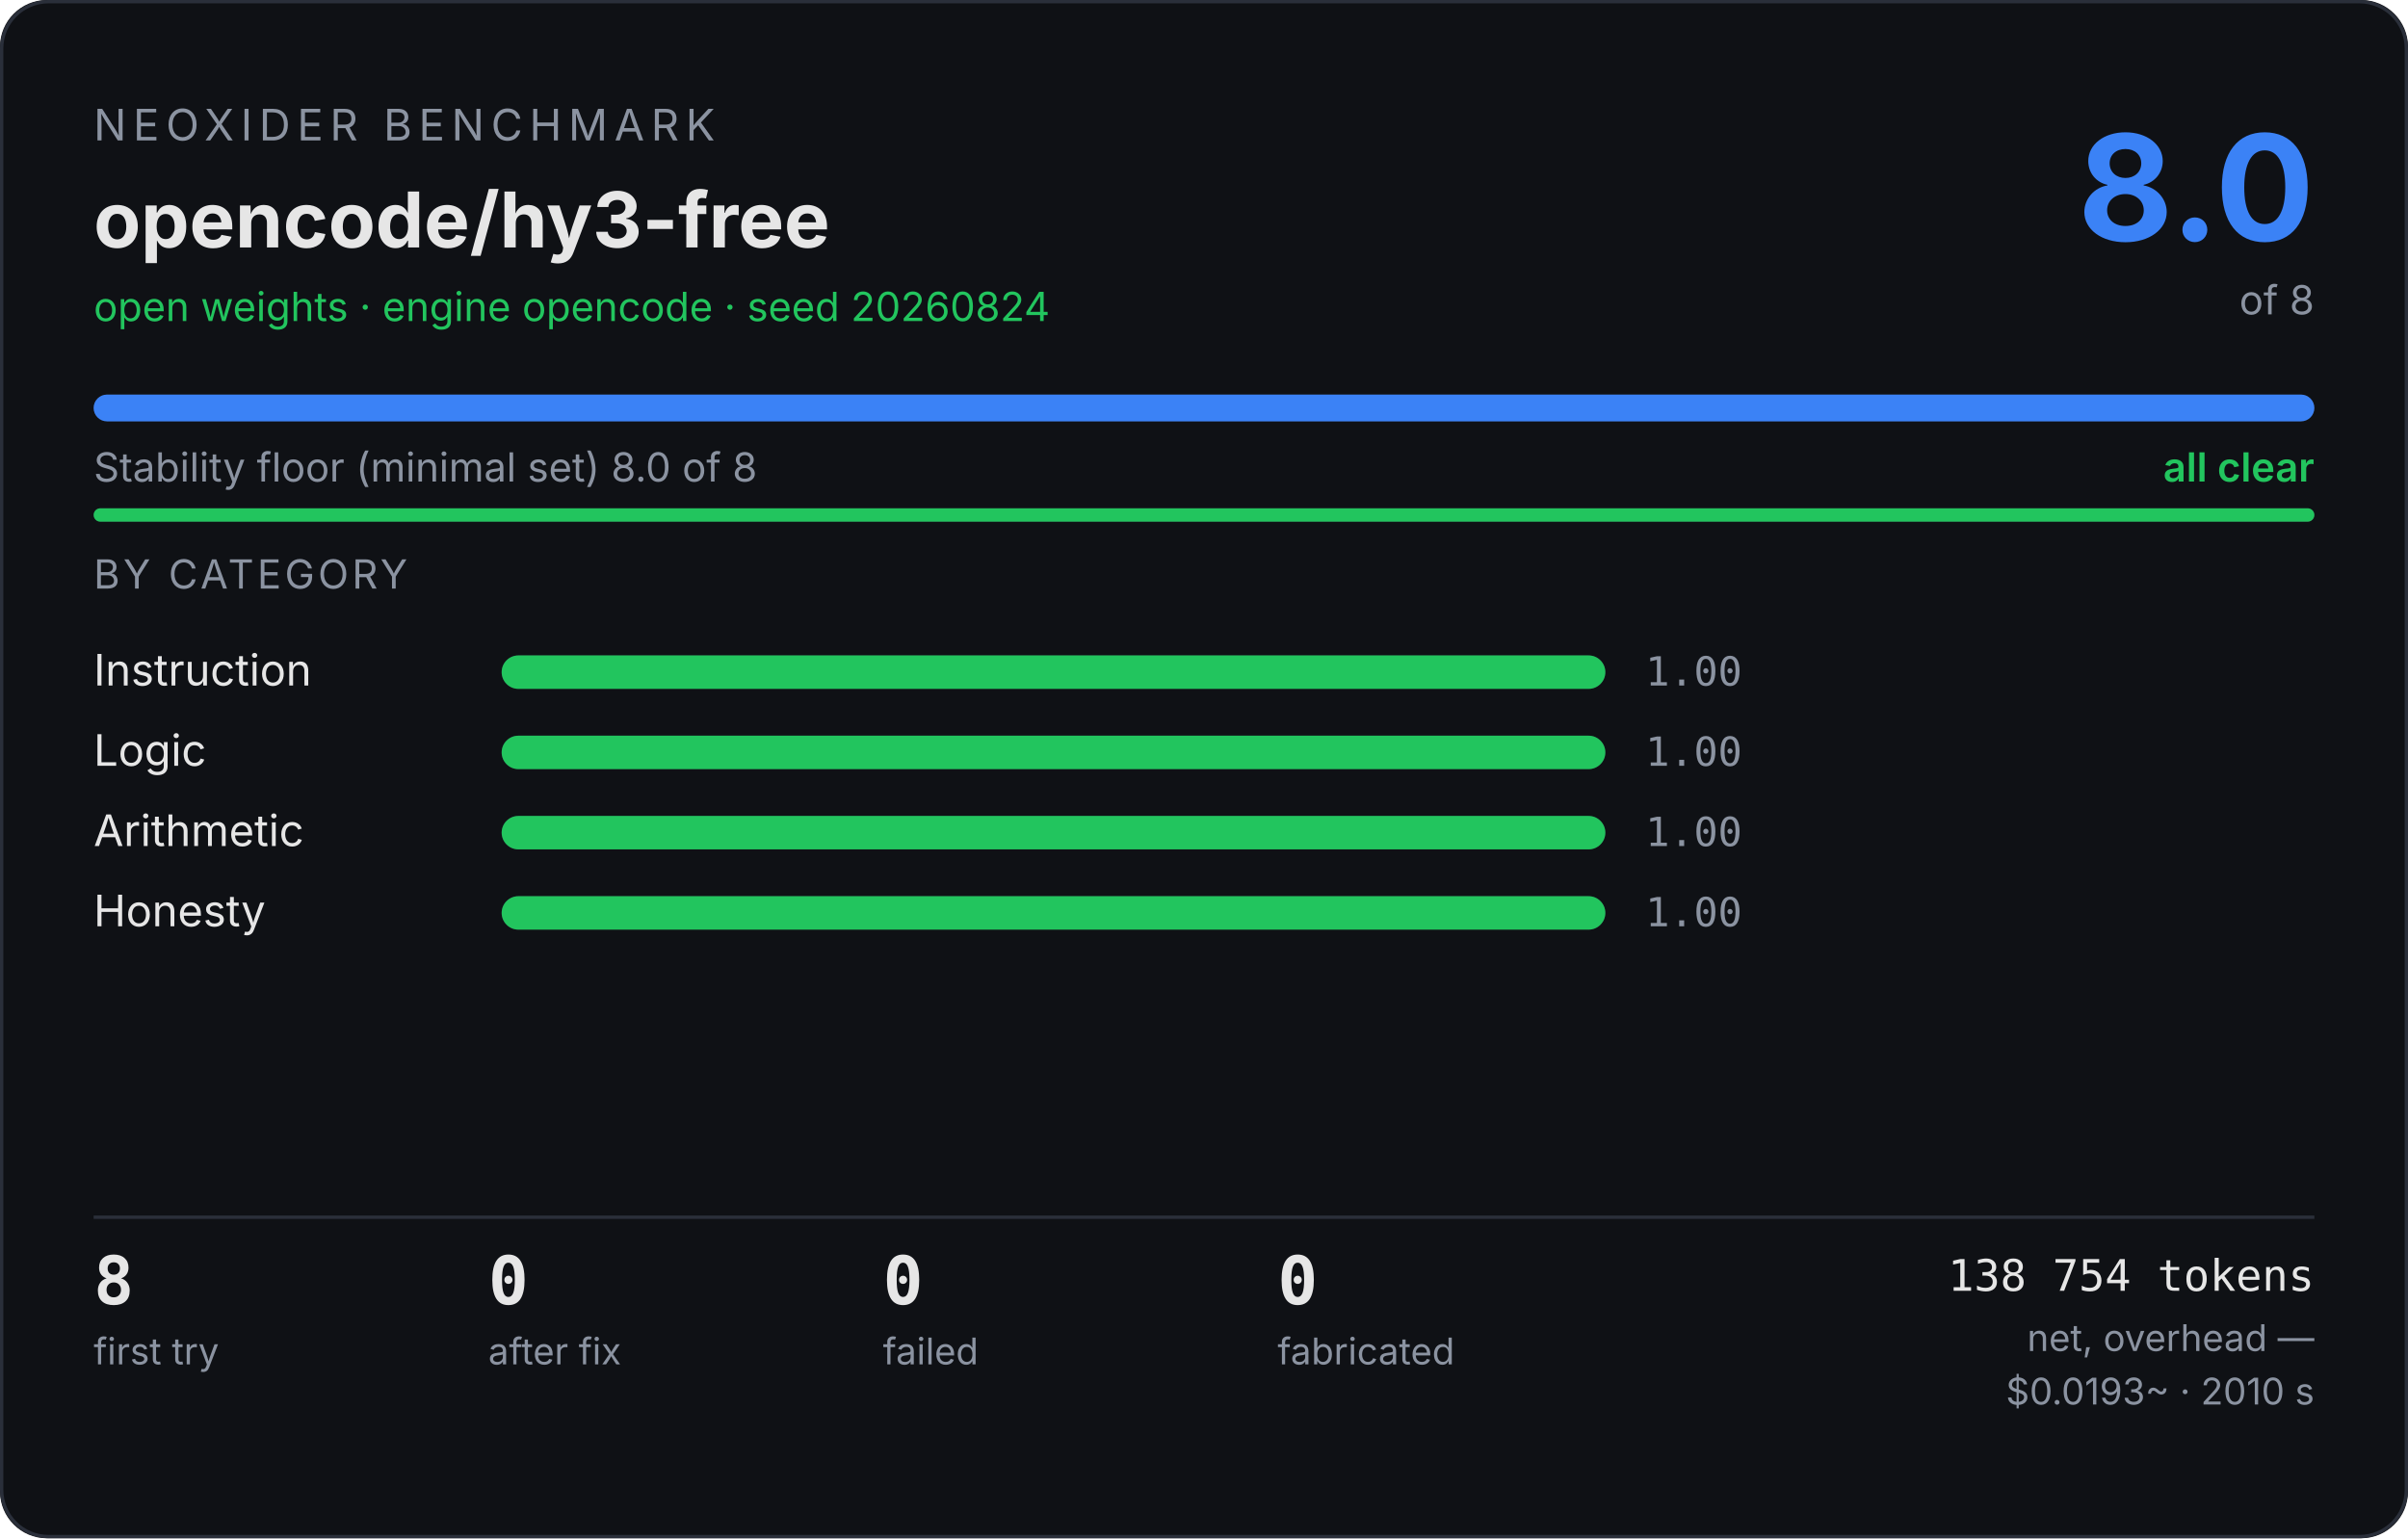
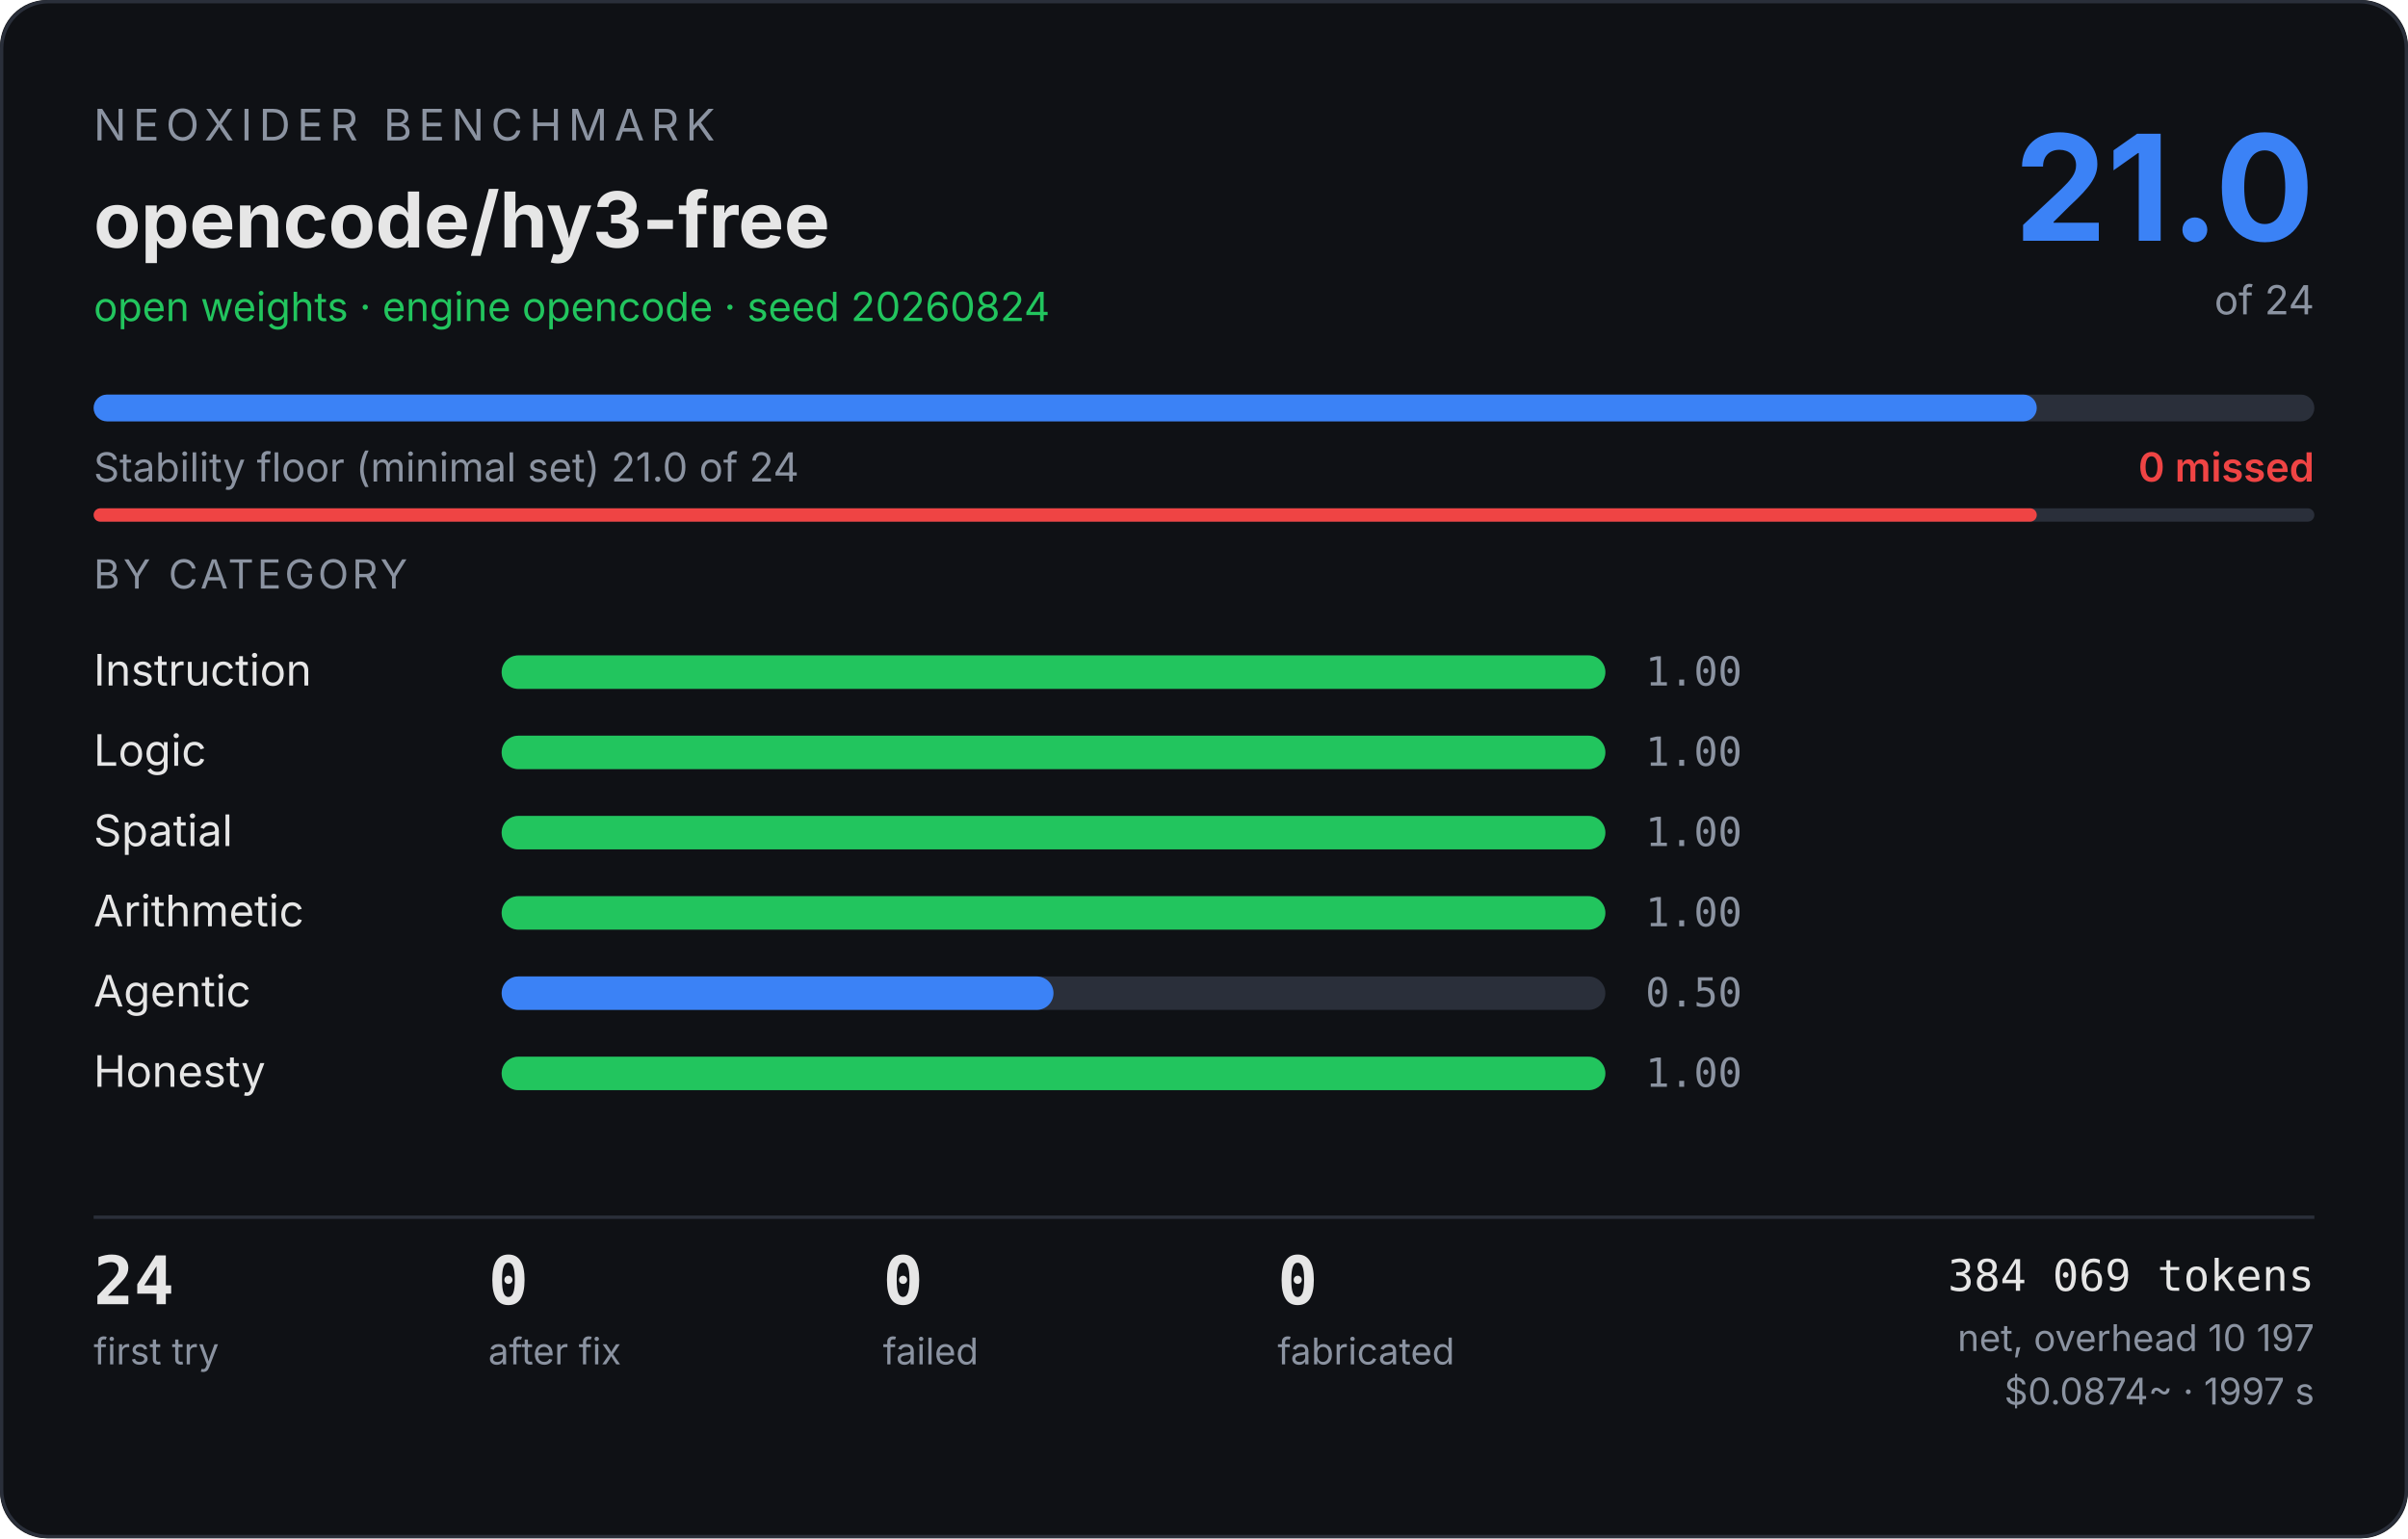
<svg xmlns="http://www.w3.org/2000/svg" width="720" height="460" viewBox="0 0 720 460" font-family="system-ui,-apple-system,Segoe UI,sans-serif">
  <rect width="720" height="460" rx="14" fill="#0f1115" />
  <rect x="0.5" y="0.5" width="719" height="459" rx="14" fill="none" stroke="#2a2f3a" />
  <text x="28" y="42" fill="#8b93a1" font-size="13" letter-spacing="2">NEOXIDER BENCHMARK</text>
  <text x="28" y="74" fill="#e6e6e6" font-size="23" font-weight="700">opencode/hy3-free</text>
  <text x="28" y="96" fill="#22c55e" font-size="12">open weights · engine opencode · seed 20260824</text>
-   <text x="692" y="72" text-anchor="end" fill="#3b82f6" font-size="44" font-weight="700">8.0</text>
-   <text x="692" y="94" text-anchor="end" fill="#8b93a1" font-size="12">of 8</text>
+   <text x="692" y="72" text-anchor="end" fill="#3b82f6" font-size="44" font-weight="700">21.0</text>
+   <text x="692" y="94" text-anchor="end" fill="#8b93a1" font-size="12">of 24</text>
  <rect x="28" y="118" width="664" height="8" rx="4" fill="#2a2f3a" />
-   <rect x="28" y="118" width="664.0" height="8" rx="4" fill="#3b82f6" />
-   <text x="28" y="144" fill="#8b93a1" font-size="12">Stability floor (minimal set) 8.0 of 8</text>
-   <text x="692" y="144" text-anchor="end" fill="#22c55e" font-size="12" font-weight="600">all clear</text>
+   <rect x="28" y="118" width="581.0" height="8" rx="4" fill="#3b82f6" />
+   <text x="28" y="144" fill="#8b93a1" font-size="12">Stability floor (minimal set) 21.0 of 24</text>
+   <text x="692" y="144" text-anchor="end" fill="#ef4444" font-size="12" font-weight="600">0 missed</text>
  <rect x="28" y="152" width="664" height="4" rx="2" fill="#2a2f3a" />
-   <rect x="28" y="152" width="664.0" height="4" rx="2" fill="#22c55e" />
+   <rect x="28" y="152" width="581.0" height="4" rx="2" fill="#ef4444" />
  <text x="28" y="176" fill="#8b93a1" font-size="12" letter-spacing="1">BY CATEGORY</text>
  <text x="28" y="205" fill="#e6e6e6" font-size="13">Instruction</text>
  <rect x="150" y="196" width="330" height="10" rx="5" fill="#2a2f3a" />
  <rect x="150" y="196" width="330.0" height="10" rx="5" fill="#22c55e" />
  <text x="492" y="205" fill="#8b93a1" font-size="12" font-family="ui-monospace,Consolas,monospace">1.00</text>
  <text x="28" y="229" fill="#e6e6e6" font-size="13">Logic</text>
  <rect x="150" y="220" width="330" height="10" rx="5" fill="#2a2f3a" />
  <rect x="150" y="220" width="330.0" height="10" rx="5" fill="#22c55e" />
  <text x="492" y="229" fill="#8b93a1" font-size="12" font-family="ui-monospace,Consolas,monospace">1.00</text>
-   <text x="28" y="253" fill="#e6e6e6" font-size="13">Arithmetic</text>
+   <text x="28" y="253" fill="#e6e6e6" font-size="13">Spatial</text>
  <rect x="150" y="244" width="330" height="10" rx="5" fill="#2a2f3a" />
  <rect x="150" y="244" width="330.0" height="10" rx="5" fill="#22c55e" />
  <text x="492" y="253" fill="#8b93a1" font-size="12" font-family="ui-monospace,Consolas,monospace">1.00</text>
-   <text x="28" y="277" fill="#e6e6e6" font-size="13">Honesty</text>
+   <text x="28" y="277" fill="#e6e6e6" font-size="13">Arithmetic</text>
  <rect x="150" y="268" width="330" height="10" rx="5" fill="#2a2f3a" />
  <rect x="150" y="268" width="330.0" height="10" rx="5" fill="#22c55e" />
  <text x="492" y="277" fill="#8b93a1" font-size="12" font-family="ui-monospace,Consolas,monospace">1.00</text>
+   <text x="28" y="301" fill="#e6e6e6" font-size="13">Agentic</text>
+   <rect x="150" y="292" width="330" height="10" rx="5" fill="#2a2f3a" />
+   <rect x="150" y="292" width="165.0" height="10" rx="5" fill="#3b82f6" />
+   <text x="492" y="301" fill="#8b93a1" font-size="12" font-family="ui-monospace,Consolas,monospace">0.50</text>
+   <text x="28" y="325" fill="#e6e6e6" font-size="13">Honesty</text>
+   <rect x="150" y="316" width="330" height="10" rx="5" fill="#2a2f3a" />
+   <rect x="150" y="316" width="330.0" height="10" rx="5" fill="#22c55e" />
+   <text x="492" y="325" fill="#8b93a1" font-size="12" font-family="ui-monospace,Consolas,monospace">1.00</text>
  <line x1="28" y1="364" x2="692" y2="364" stroke="#2a2f3a" />
-   <text x="28" y="390" fill="#e6e6e6" font-size="20" font-weight="700" font-family="ui-monospace,Consolas,monospace">8</text>
+   <text x="28" y="390" fill="#e6e6e6" font-size="20" font-weight="700" font-family="ui-monospace,Consolas,monospace">24</text>
  <text x="28" y="408" fill="#8b93a1" font-size="11">first try</text>
  <text x="146" y="390" fill="#e6e6e6" font-size="20" font-weight="700" font-family="ui-monospace,Consolas,monospace">0</text>
  <text x="146" y="408" fill="#8b93a1" font-size="11">after fix</text>
  <text x="264" y="390" fill="#e6e6e6" font-size="20" font-weight="700" font-family="ui-monospace,Consolas,monospace">0</text>
  <text x="264" y="408" fill="#8b93a1" font-size="11">failed</text>
  <text x="382" y="390" fill="#e6e6e6" font-size="20" font-weight="700" font-family="ui-monospace,Consolas,monospace">0</text>
  <text x="382" y="408" fill="#8b93a1" font-size="11">fabricated</text>
-   <text x="692" y="386" text-anchor="end" fill="#e6e6e6" font-size="13" font-family="ui-monospace,Consolas,monospace">138 754 tokens</text>
-   <text x="692" y="404" text-anchor="end" fill="#8b93a1" font-size="11">net, overhead —</text>
-   <text x="692" y="420" text-anchor="end" fill="#8b93a1" font-size="11">$0.0193~ · 2010 s</text>
+   <text x="692" y="386" text-anchor="end" fill="#e6e6e6" font-size="13" font-family="ui-monospace,Consolas,monospace">384 069 tokens</text>
+   <text x="692" y="404" text-anchor="end" fill="#8b93a1" font-size="11">net, overhead 10 197</text>
+   <text x="692" y="420" text-anchor="end" fill="#8b93a1" font-size="11">$0.0874~ · 1997 s</text>
</svg>
